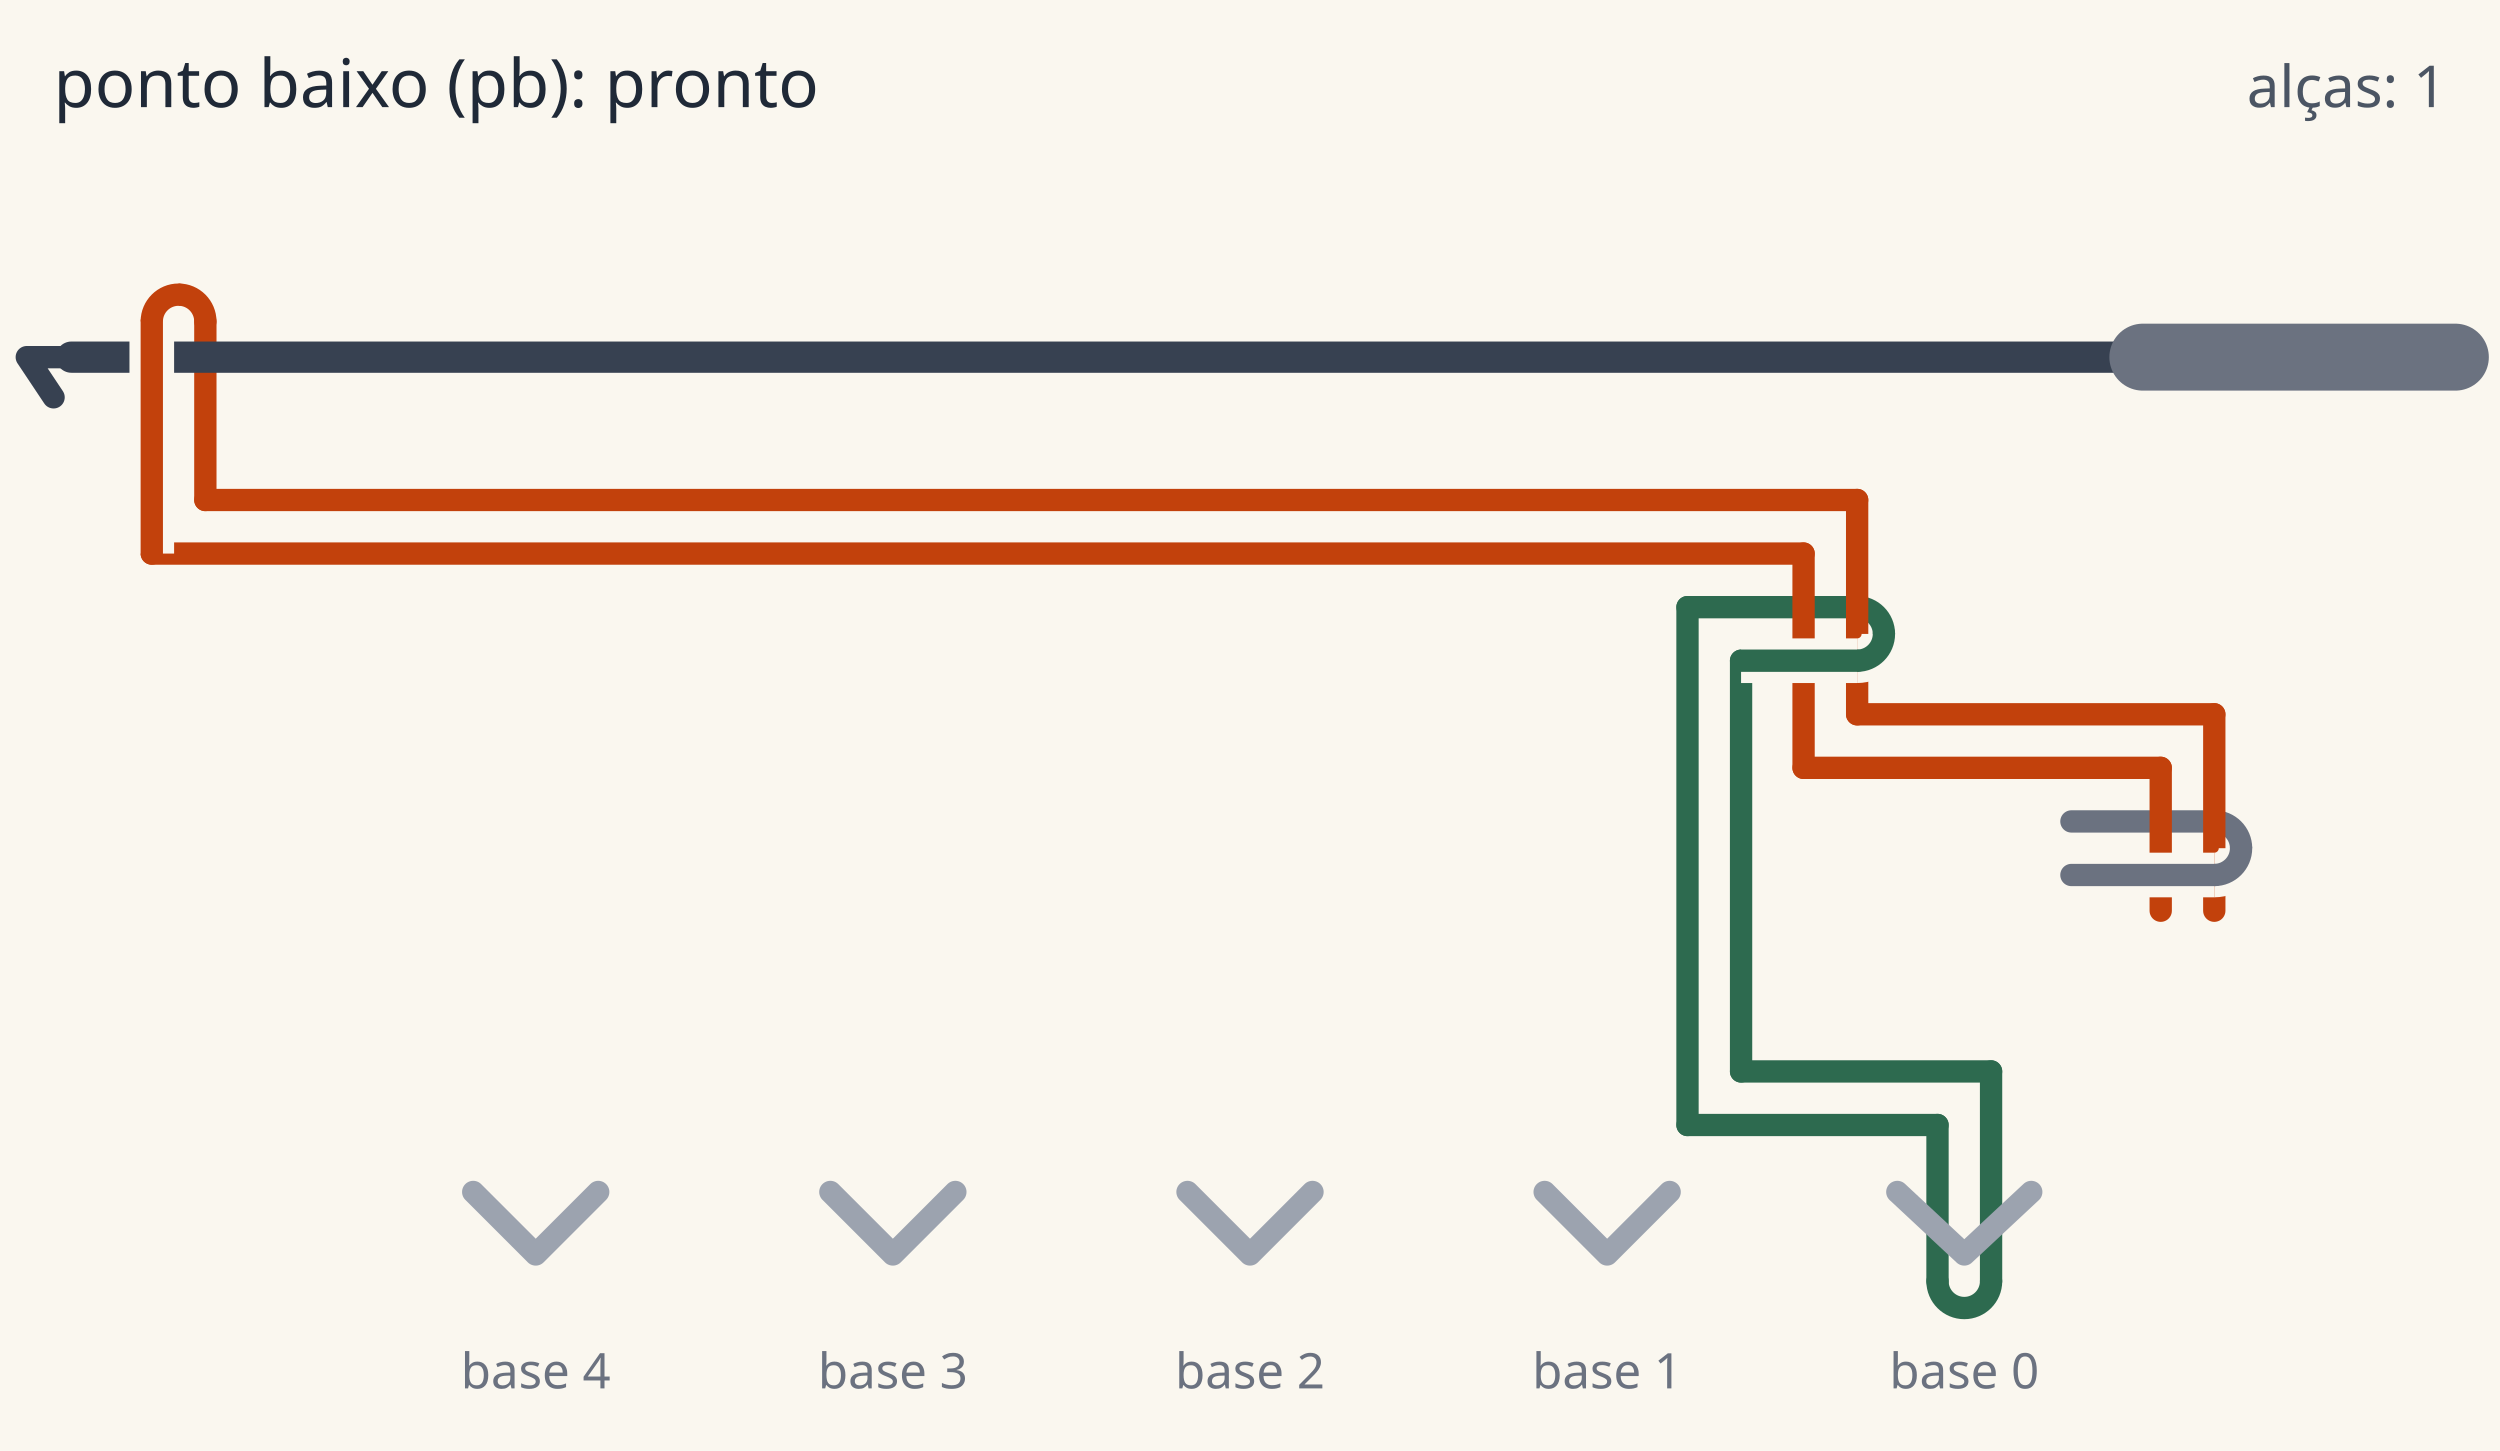
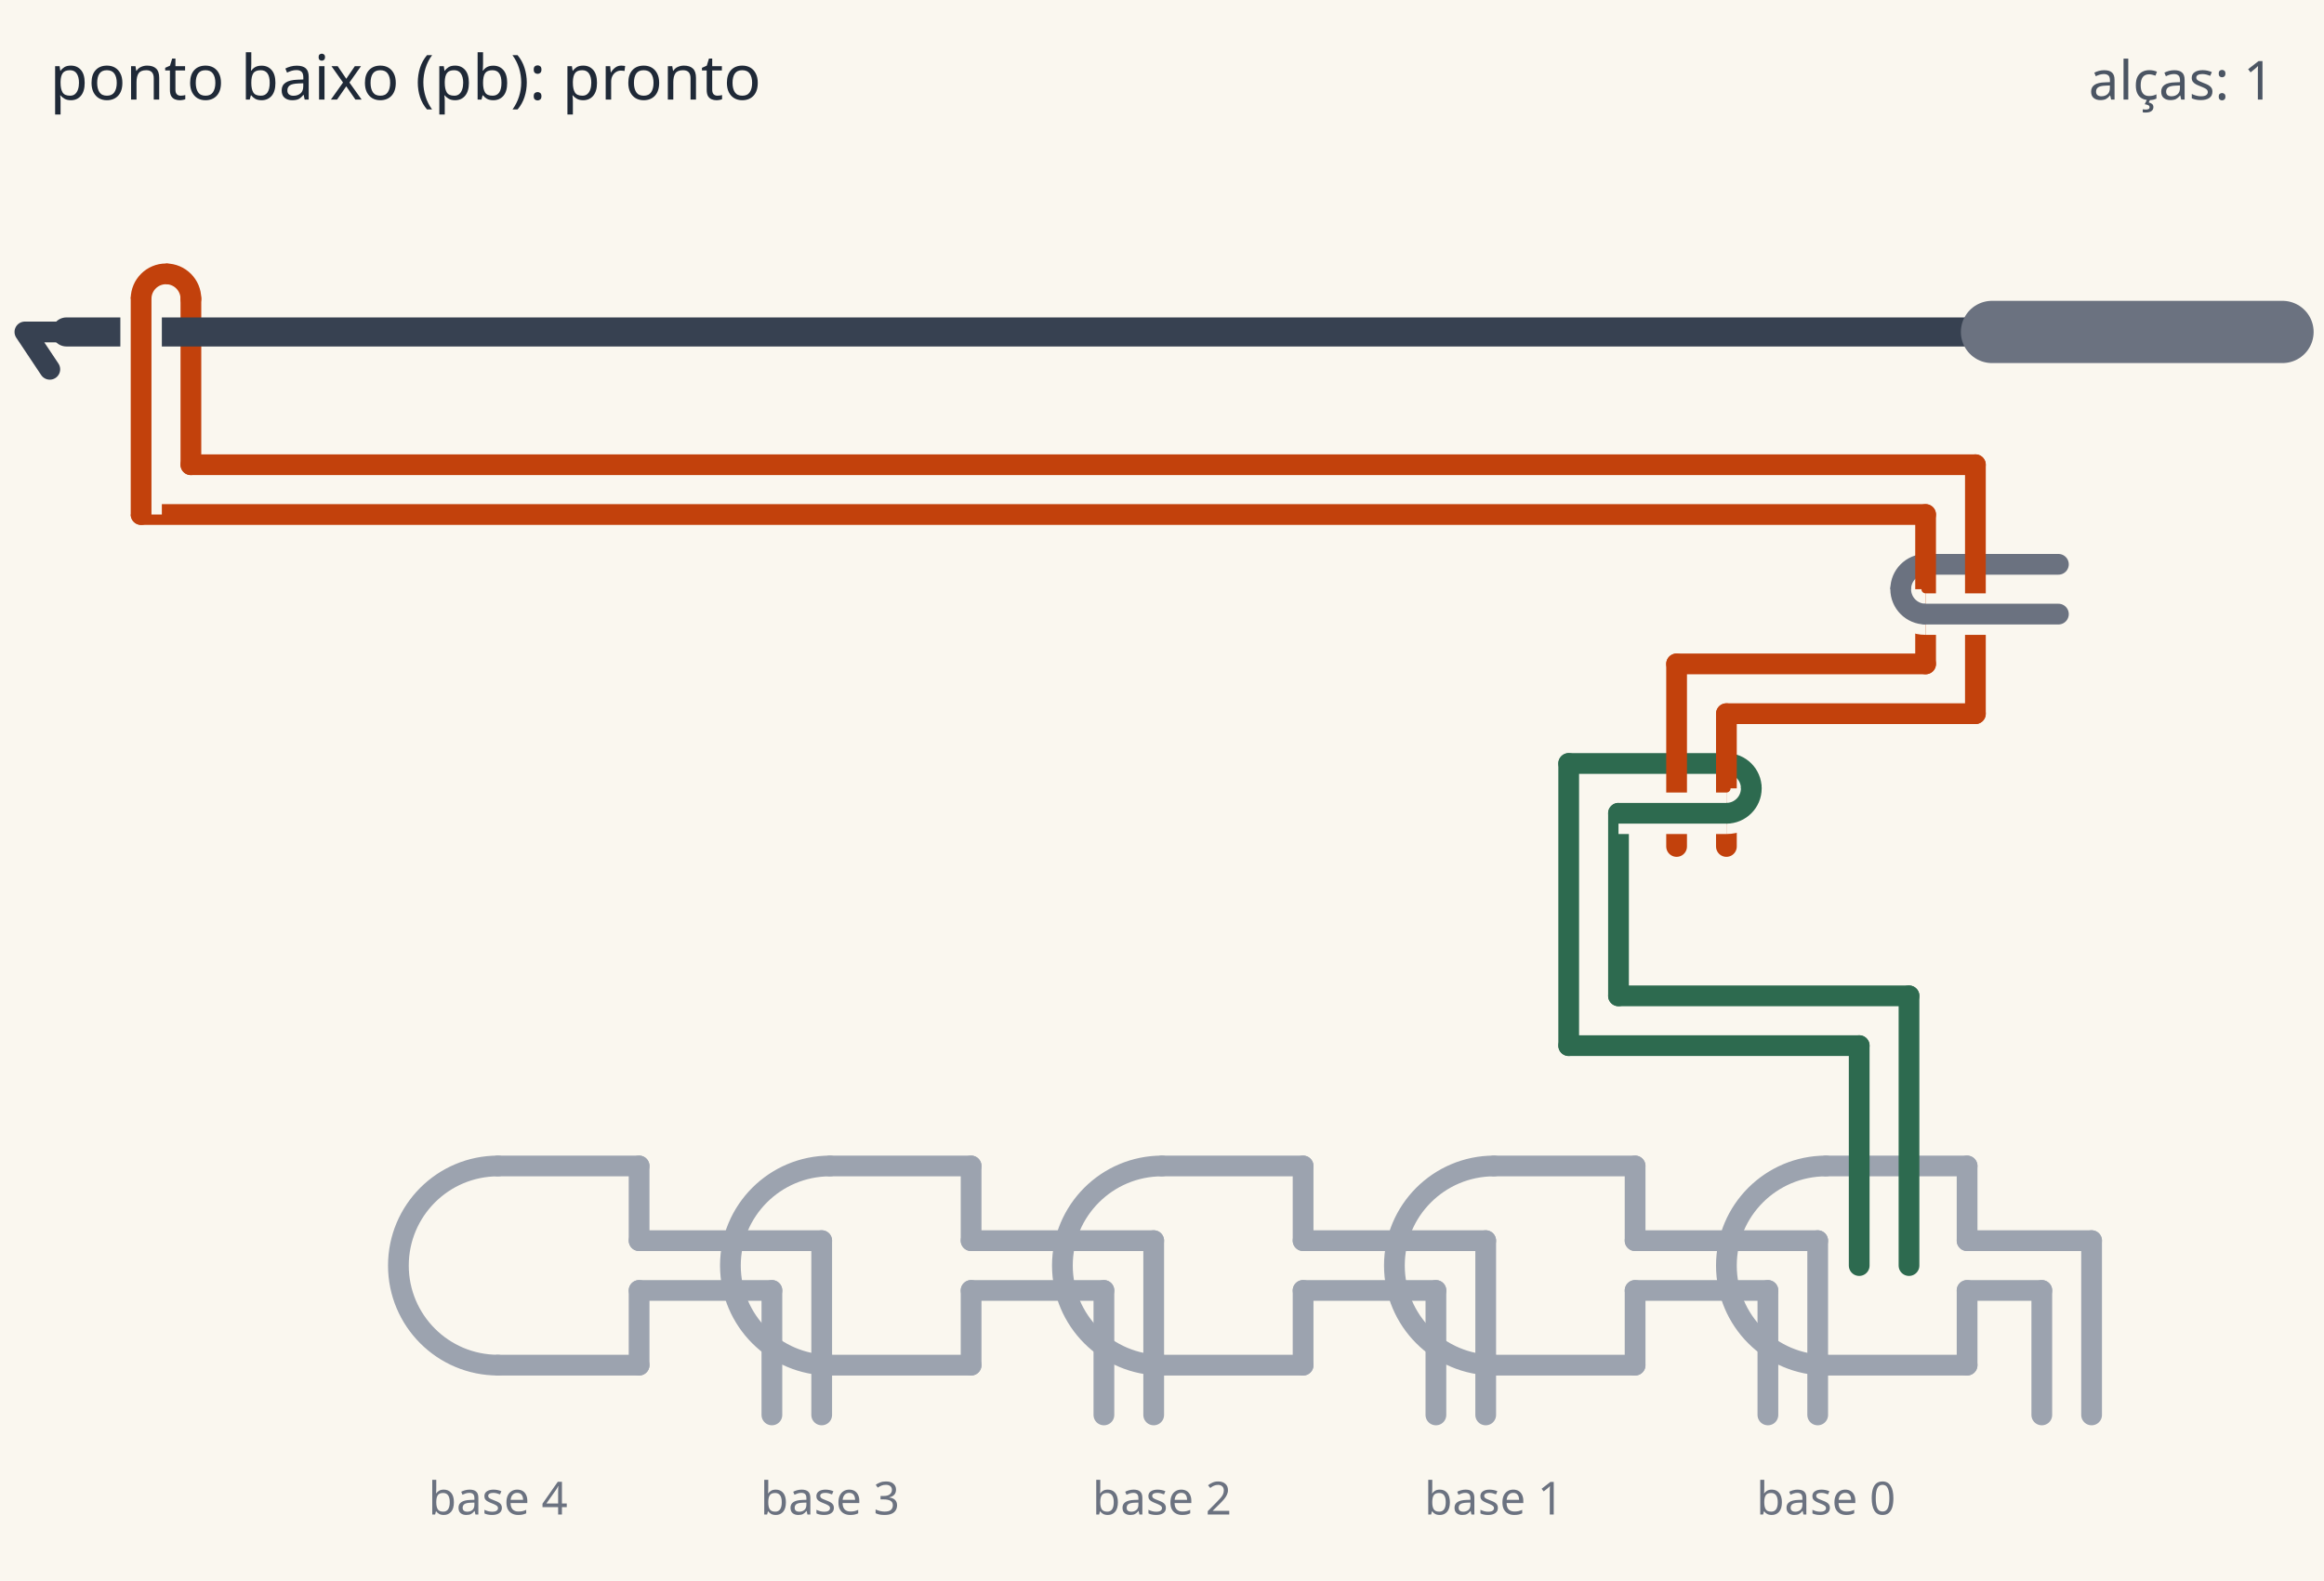
- <svg xmlns="http://www.w3.org/2000/svg" viewBox="0 0 560.0 325.0" width="560.0" height="325.0" font-family="sans-serif">
+ <svg xmlns="http://www.w3.org/2000/svg" viewBox="0 0 560.0 381.0" width="560.0" height="381.0" font-family="sans-serif">
  <rect width="100%" height="100%" fill="#faf7ef" />
  <text x="12" y="24" font-size="15" fill="#1f2937">ponto baixo (pb): pronto</text>
  <text x="548.0" y="24" font-size="13" text-anchor="end" fill="#4b5563">alças: 1</text>
-   <text x="440.0" y="311.0" font-size="11" text-anchor="middle" fill="#6b7280">base 0</text>
-   <text x="360.0" y="311.0" font-size="11" text-anchor="middle" fill="#6b7280">base 1</text>
-   <text x="280.0" y="311.0" font-size="11" text-anchor="middle" fill="#6b7280">base 2</text>
-   <text x="200.0" y="311.0" font-size="11" text-anchor="middle" fill="#6b7280">base 3</text>
-   <text x="120.0" y="311.0" font-size="11" text-anchor="middle" fill="#6b7280">base 4</text>
-   <path data-bend="0" data-side="back" d="M 496.0 184.0 A 6 6 0 0 1 502.0 190.0" fill="none" stroke="#6b7280" stroke-width="5" stroke-linecap="round" />
-   <line data-pair="0" data-side="back" data-seg="0" data-loop="0" data-kind="initial" data-on-hook="0" data-part="back" data-cx="496.0" data-cy="190.0" data-hx="483.0" data-hw="19.0" x1="496.0" y1="184.0" x2="464.0" y2="184.0" stroke="#6b7280" stroke-width="5" stroke-linecap="round" />
-   <path data-bend="1" data-side="back" d="M 416.0 136.0 A 6 6 0 0 1 422.0 142.0" fill="none" stroke="#2d6a4f" stroke-width="5" stroke-linecap="round" />
-   <line data-pair="1" data-side="back" data-seg="0" data-loop="1" data-kind="pulled" data-on-hook="0" data-part="back" data-cx="416.0" data-cy="142.0" data-hx="403.0" data-hw="19.0" x1="416.0" y1="136.0" x2="378.0" y2="136.0" stroke="#2d6a4f" stroke-width="5" stroke-linecap="round" />
+   <text x="440.0" y="365.0" font-size="11" text-anchor="middle" fill="#6b7280">base 0</text>
+   <text x="360.0" y="365.0" font-size="11" text-anchor="middle" fill="#6b7280">base 1</text>
+   <text x="280.0" y="365.0" font-size="11" text-anchor="middle" fill="#6b7280">base 2</text>
+   <text x="200.0" y="365.0" font-size="11" text-anchor="middle" fill="#6b7280">base 3</text>
+   <text x="120.0" y="365.0" font-size="11" text-anchor="middle" fill="#6b7280">base 4</text>
+   <path data-bend="0" data-side="back" d="M 464.0 136.0 A 6 6 0 0 0 458.0 142.0" fill="none" stroke="#6b7280" stroke-width="5" stroke-linecap="round" />
+   <line data-pair="0" data-side="back" data-seg="0" data-loop="0" data-kind="initial" data-on-hook="0" data-part="back" data-cx="464.0" data-cy="142.0" data-hx="477.0" data-hw="19.0" x1="464.0" y1="136.0" x2="496.0" y2="136.0" stroke="#6b7280" stroke-width="5" stroke-linecap="round" />
+   <path data-bend="1" data-side="back" d="M 416.0 184.0 A 6 6 0 0 1 422.0 190.0" fill="none" stroke="#2d6a4f" stroke-width="5" stroke-linecap="round" />
+   <line data-pair="1" data-side="back" data-seg="0" data-loop="1" data-kind="pulled" data-on-hook="0" data-part="back" data-cx="416.0" data-cy="190.0" data-hx="403.0" data-hw="19.0" x1="416.0" y1="184.0" x2="378.0" y2="184.0" stroke="#2d6a4f" stroke-width="5" stroke-linecap="round" />
  <path data-bend="2" data-side="back" d="M 46.0 72 A 6 6 0 0 0 40.0 66" fill="none" stroke="#c2410c" stroke-width="5" stroke-linecap="round" />
  <line data-pair="2" data-side="back" data-seg="0" data-strand="2" data-draw="1" data-loop="2" data-kind="yo" data-on-hook="1" data-part="back" data-cx="40.0" data-cy="80" x1="46.0" y1="72.0" x2="46.0" y2="112.0" stroke="#c2410c" stroke-width="5" stroke-linecap="round" />
  <line data-hook="1" x1="544.0" y1="80" x2="16.0" y2="80" stroke="#374151" stroke-width="7" stroke-linecap="round" />
  <line data-hook-handle="1" x1="550.0" y1="80" x2="480.0" y2="80" stroke="#6b7280" stroke-width="15" stroke-linecap="round" />
  <path data-hook-tip="1" d="M 18.0 80 L 6.0 80 L 12.0 89" fill="none" stroke="#374151" stroke-width="5" stroke-linecap="round" stroke-linejoin="round" />
-   <line data-pair="1" data-side="back" data-seg="1" data-leg="1" data-base="0" x1="378.0" y1="136.0" x2="378.0" y2="252.0" stroke="#2d6a4f" stroke-width="5" stroke-linecap="round" />
-   <line data-pair="1" data-side="back" data-seg="2" data-leg="1" data-base="0" x1="378.0" y1="252.0" x2="434.0" y2="252.0" stroke="#2d6a4f" stroke-width="5" stroke-linecap="round" />
-   <line data-pair="1" data-side="back" data-seg="3" data-leg="1" data-base="0" x1="434.0" y1="252.0" x2="434.0" y2="287.0" stroke="#2d6a4f" stroke-width="5" stroke-linecap="round" />
-   <line data-pair="1" data-side="front" data-seg="1" data-leg="1" data-base="0" x1="390.0" y1="148.0" x2="390.0" y2="240.0" stroke="#2d6a4f" stroke-width="5" stroke-linecap="round" />
-   <line data-pair="1" data-side="front" data-seg="2" data-leg="1" data-base="0" x1="390.0" y1="240.0" x2="446.0" y2="240.0" stroke="#2d6a4f" stroke-width="5" stroke-linecap="round" />
-   <line data-pair="1" data-side="front" data-seg="3" data-leg="1" data-base="0" x1="446.0" y1="240.0" x2="446.0" y2="287.0" stroke="#2d6a4f" stroke-width="5" stroke-linecap="round" />
-   <line data-pair="2" data-side="back" data-seg="1" data-strand="2" data-draw="1" x1="46.0" y1="112.0" x2="416.0" y2="112.0" stroke="#c2410c" stroke-width="5" stroke-linecap="round" />
-   <line data-pair="2" data-side="back" data-seg="2" data-strand="2" data-draw="1" data-through="1" x1="416.0" y1="112.0" x2="416.0" y2="160.0" stroke="#c2410c" stroke-width="5" stroke-linecap="round" />
-   <line data-pair="2" data-side="back" data-seg="3" data-strand="2" data-draw="1" x1="416.0" y1="160.0" x2="496.0" y2="160.0" stroke="#c2410c" stroke-width="5" stroke-linecap="round" />
-   <line data-pair="2" data-side="back" data-seg="4" data-strand="2" data-draw="1" data-through="0" x1="496.0" y1="160.0" x2="496.0" y2="204.0" stroke="#c2410c" stroke-width="5" stroke-linecap="round" />
-   <line data-pair="2" data-side="front" data-seg="1" data-strand="2" data-draw="1" x1="34.0" y1="124.0" x2="404.0" y2="124.0" stroke="#c2410c" stroke-width="5" stroke-linecap="round" />
-   <line data-pair="2" data-side="front" data-seg="2" data-strand="2" data-draw="1" data-through="1" x1="404.0" y1="124.0" x2="404.0" y2="172.0" stroke="#c2410c" stroke-width="5" stroke-linecap="round" />
-   <line data-pair="2" data-side="front" data-seg="3" data-strand="2" data-draw="1" x1="404.0" y1="172.0" x2="484.0" y2="172.0" stroke="#c2410c" stroke-width="5" stroke-linecap="round" />
-   <line data-pair="2" data-side="front" data-seg="4" data-strand="2" data-draw="1" data-through="0" x1="484.0" y1="172.0" x2="484.0" y2="204.0" stroke="#c2410c" stroke-width="5" stroke-linecap="round" />
-   <path data-leg-curve="1" data-base="0" d="M 446.0 287.0 A 6 6 0 0 1 434.0 287.0" fill="none" stroke="#2d6a4f" stroke-width="5" stroke-linecap="round" />
-   <path data-base-top="0" data-cx="440.0" data-hw="15.0" d="M 425.0 267.0 L 440.0 281.0 L 455.0 267.0" fill="none" stroke="#9ca3af" stroke-width="5" stroke-linecap="round" stroke-linejoin="round" />
-   <path data-base-top="1" data-cx="360.0" data-hw="14.0" d="M 346.0 267.0 L 360.0 281.0 L 374.0 267.0" fill="none" stroke="#9ca3af" stroke-width="5" stroke-linecap="round" stroke-linejoin="round" />
-   <path data-base-top="2" data-cx="280.0" data-hw="14.0" d="M 266.0 267.0 L 280.0 281.0 L 294.0 267.0" fill="none" stroke="#9ca3af" stroke-width="5" stroke-linecap="round" stroke-linejoin="round" />
-   <path data-base-top="3" data-cx="200.0" data-hw="14.0" d="M 186.0 267.0 L 200.0 281.0 L 214.0 267.0" fill="none" stroke="#9ca3af" stroke-width="5" stroke-linecap="round" stroke-linejoin="round" />
-   <path data-base-top="4" data-cx="120.0" data-hw="14.0" d="M 106.0 267.0 L 120.0 281.0 L 134.0 267.0" fill="none" stroke="#9ca3af" stroke-width="5" stroke-linecap="round" stroke-linejoin="round" />
-   <path d="M 502.0 190.0 A 6 6 0 0 1 496.0 196.0" stroke="#faf7ef" stroke-width="10" stroke-linecap="butt" fill="none" />
-   <path data-bend="0" data-side="front" d="M 502.0 190.0 A 6 6 0 0 1 496.0 196.0" fill="none" stroke="#6b7280" stroke-width="5" stroke-linecap="round" />
-   <line x1="496.0" y1="196.0" x2="464.0" y2="196.0" stroke="#faf7ef" stroke-width="10" stroke-linecap="butt" fill="none" />
-   <line data-pair="0" data-side="front" data-seg="0" data-loop="0" data-kind="initial" data-on-hook="0" data-part="front" data-cx="496.0" data-cy="190.0" data-hx="483.0" data-hw="19.0" x1="496.0" y1="196.0" x2="464.0" y2="196.0" stroke="#6b7280" stroke-width="5" stroke-linecap="round" />
-   <path d="M 422.0 142.0 A 6 6 0 0 1 416.0 148.0" stroke="#faf7ef" stroke-width="10" stroke-linecap="butt" fill="none" />
-   <path data-bend="1" data-side="front" d="M 422.0 142.0 A 6 6 0 0 1 416.0 148.0" fill="none" stroke="#2d6a4f" stroke-width="5" stroke-linecap="round" />
-   <line x1="416.0" y1="148.0" x2="390.0" y2="148.0" stroke="#faf7ef" stroke-width="10" stroke-linecap="butt" fill="none" />
-   <line data-pair="1" data-side="front" data-seg="0" data-loop="1" data-kind="pulled" data-on-hook="0" data-part="front" data-cx="416.0" data-cy="142.0" data-hx="403.0" data-hw="19.0" x1="416.0" y1="148.0" x2="390.0" y2="148.0" stroke="#2d6a4f" stroke-width="5" stroke-linecap="round" />
+   <path data-base-top="0" data-cx="440.0" data-cy="305.0" data-hx="445.0" data-hw="21.0" d="M 440.0 281.0 A 24 24 0 0 0 440.0 329.0" fill="none" stroke="#9ca3af" stroke-width="5" stroke-linecap="round" />
+   <path data-base-top="1" data-cx="360.0" data-cy="305.0" data-hx="365.0" data-hw="21.0" d="M 360.0 281.0 A 24 24 0 0 0 360.0 329.0" fill="none" stroke="#9ca3af" stroke-width="5" stroke-linecap="round" />
+   <path data-base-top="2" data-cx="280.0" data-cy="305.0" data-hx="285.0" data-hw="21.0" d="M 280.0 281.0 A 24 24 0 0 0 280.0 329.0" fill="none" stroke="#9ca3af" stroke-width="5" stroke-linecap="round" />
+   <path data-base-top="3" data-cx="200.0" data-cy="305.0" data-hx="205.0" data-hw="21.0" d="M 200.0 281.0 A 24 24 0 0 0 200.0 329.0" fill="none" stroke="#9ca3af" stroke-width="5" stroke-linecap="round" />
+   <path data-base-top="4" data-cx="120.0" data-cy="305.0" data-hx="125.0" data-hw="21.0" d="M 120.0 281.0 A 24 24 0 0 0 120.0 329.0" fill="none" stroke="#9ca3af" stroke-width="5" stroke-linecap="round" />
+   <line data-base-line="0" data-seg="0" x1="440.0" y1="281.0" x2="474.0" y2="281.0" stroke="#9ca3af" stroke-width="5" stroke-linecap="round" />
+   <line data-base-line="0" data-seg="1" x1="474.0" y1="281.0" x2="474.0" y2="299.0" stroke="#9ca3af" stroke-width="5" stroke-linecap="round" />
+   <line data-base-line="0" data-seg="2" x1="474.0" y1="299.0" x2="504.0" y2="299.0" stroke="#9ca3af" stroke-width="5" stroke-linecap="round" />
+   <line data-base-line="0" data-seg="3" x1="504.0" y1="299.0" x2="504.0" y2="341.0" stroke="#9ca3af" stroke-width="5" stroke-linecap="round" />
+   <line data-base-line="0" data-seg="4" x1="440.0" y1="329.0" x2="474.0" y2="329.0" stroke="#9ca3af" stroke-width="5" stroke-linecap="round" />
+   <line data-base-line="0" data-seg="5" x1="474.0" y1="329.0" x2="474.0" y2="311.0" stroke="#9ca3af" stroke-width="5" stroke-linecap="round" />
+   <line data-base-line="0" data-seg="6" x1="474.0" y1="311.0" x2="492.0" y2="311.0" stroke="#9ca3af" stroke-width="5" stroke-linecap="round" />
+   <line data-base-line="0" data-seg="7" x1="492.0" y1="311.0" x2="492.0" y2="341.0" stroke="#9ca3af" stroke-width="5" stroke-linecap="round" />
+   <line data-base-line="1" data-seg="0" x1="360.0" y1="281.0" x2="394.0" y2="281.0" stroke="#9ca3af" stroke-width="5" stroke-linecap="round" />
+   <line data-base-line="1" data-seg="1" x1="394.0" y1="281.0" x2="394.0" y2="299.0" stroke="#9ca3af" stroke-width="5" stroke-linecap="round" />
+   <line data-base-line="1" data-seg="2" x1="394.0" y1="299.0" x2="438.0" y2="299.0" stroke="#9ca3af" stroke-width="5" stroke-linecap="round" />
+   <line data-base-line="1" data-seg="3" x1="438.0" y1="299.0" x2="438.0" y2="341.0" stroke="#9ca3af" stroke-width="5" stroke-linecap="round" />
+   <line data-base-line="1" data-seg="4" x1="360.0" y1="329.0" x2="394.0" y2="329.0" stroke="#9ca3af" stroke-width="5" stroke-linecap="round" />
+   <line data-base-line="1" data-seg="5" x1="394.0" y1="329.0" x2="394.0" y2="311.0" stroke="#9ca3af" stroke-width="5" stroke-linecap="round" />
+   <line data-base-line="1" data-seg="6" x1="394.0" y1="311.0" x2="426.0" y2="311.0" stroke="#9ca3af" stroke-width="5" stroke-linecap="round" />
+   <line data-base-line="1" data-seg="7" x1="426.0" y1="311.0" x2="426.0" y2="341.0" stroke="#9ca3af" stroke-width="5" stroke-linecap="round" />
+   <line data-base-line="2" data-seg="0" x1="280.0" y1="281.0" x2="314.0" y2="281.0" stroke="#9ca3af" stroke-width="5" stroke-linecap="round" />
+   <line data-base-line="2" data-seg="1" x1="314.0" y1="281.0" x2="314.0" y2="299.0" stroke="#9ca3af" stroke-width="5" stroke-linecap="round" />
+   <line data-base-line="2" data-seg="2" x1="314.0" y1="299.0" x2="358.0" y2="299.0" stroke="#9ca3af" stroke-width="5" stroke-linecap="round" />
+   <line data-base-line="2" data-seg="3" x1="358.0" y1="299.0" x2="358.0" y2="341.0" stroke="#9ca3af" stroke-width="5" stroke-linecap="round" />
+   <line data-base-line="2" data-seg="4" x1="280.0" y1="329.0" x2="314.0" y2="329.0" stroke="#9ca3af" stroke-width="5" stroke-linecap="round" />
+   <line data-base-line="2" data-seg="5" x1="314.0" y1="329.0" x2="314.0" y2="311.0" stroke="#9ca3af" stroke-width="5" stroke-linecap="round" />
+   <line data-base-line="2" data-seg="6" x1="314.0" y1="311.0" x2="346.0" y2="311.0" stroke="#9ca3af" stroke-width="5" stroke-linecap="round" />
+   <line data-base-line="2" data-seg="7" x1="346.0" y1="311.0" x2="346.0" y2="341.0" stroke="#9ca3af" stroke-width="5" stroke-linecap="round" />
+   <line data-base-line="3" data-seg="0" x1="200.0" y1="281.0" x2="234.0" y2="281.0" stroke="#9ca3af" stroke-width="5" stroke-linecap="round" />
+   <line data-base-line="3" data-seg="1" x1="234.0" y1="281.0" x2="234.0" y2="299.0" stroke="#9ca3af" stroke-width="5" stroke-linecap="round" />
+   <line data-base-line="3" data-seg="2" x1="234.0" y1="299.0" x2="278.0" y2="299.0" stroke="#9ca3af" stroke-width="5" stroke-linecap="round" />
+   <line data-base-line="3" data-seg="3" x1="278.0" y1="299.0" x2="278.0" y2="341.0" stroke="#9ca3af" stroke-width="5" stroke-linecap="round" />
+   <line data-base-line="3" data-seg="4" x1="200.0" y1="329.0" x2="234.0" y2="329.0" stroke="#9ca3af" stroke-width="5" stroke-linecap="round" />
+   <line data-base-line="3" data-seg="5" x1="234.0" y1="329.0" x2="234.0" y2="311.0" stroke="#9ca3af" stroke-width="5" stroke-linecap="round" />
+   <line data-base-line="3" data-seg="6" x1="234.0" y1="311.0" x2="266.0" y2="311.0" stroke="#9ca3af" stroke-width="5" stroke-linecap="round" />
+   <line data-base-line="3" data-seg="7" x1="266.0" y1="311.0" x2="266.0" y2="341.0" stroke="#9ca3af" stroke-width="5" stroke-linecap="round" />
+   <line data-base-line="4" data-seg="0" x1="120.0" y1="281.0" x2="154.0" y2="281.0" stroke="#9ca3af" stroke-width="5" stroke-linecap="round" />
+   <line data-base-line="4" data-seg="1" x1="154.0" y1="281.0" x2="154.0" y2="299.0" stroke="#9ca3af" stroke-width="5" stroke-linecap="round" />
+   <line data-base-line="4" data-seg="2" x1="154.0" y1="299.0" x2="198.0" y2="299.0" stroke="#9ca3af" stroke-width="5" stroke-linecap="round" />
+   <line data-base-line="4" data-seg="3" x1="198.0" y1="299.0" x2="198.0" y2="341.0" stroke="#9ca3af" stroke-width="5" stroke-linecap="round" />
+   <line data-base-line="4" data-seg="4" x1="120.0" y1="329.0" x2="154.0" y2="329.0" stroke="#9ca3af" stroke-width="5" stroke-linecap="round" />
+   <line data-base-line="4" data-seg="5" x1="154.0" y1="329.0" x2="154.0" y2="311.0" stroke="#9ca3af" stroke-width="5" stroke-linecap="round" />
+   <line data-base-line="4" data-seg="6" x1="154.0" y1="311.0" x2="186.0" y2="311.0" stroke="#9ca3af" stroke-width="5" stroke-linecap="round" />
+   <line data-base-line="4" data-seg="7" x1="186.0" y1="311.0" x2="186.0" y2="341.0" stroke="#9ca3af" stroke-width="5" stroke-linecap="round" />
+   <line data-pair="1" data-side="back" data-seg="1" data-leg="1" data-base="0" x1="378.0" y1="184.0" x2="378.0" y2="252.0" stroke="#2d6a4f" stroke-width="5" stroke-linecap="round" />
+   <line data-pair="1" data-side="back" data-seg="2" data-leg="1" data-base="0" x1="378.0" y1="252.0" x2="448.0" y2="252.0" stroke="#2d6a4f" stroke-width="5" stroke-linecap="round" />
+   <line data-pair="1" data-side="back" data-seg="3" data-leg="1" data-base="0" x1="448.0" y1="252.0" x2="448.0" y2="305.0" stroke="#2d6a4f" stroke-width="5" stroke-linecap="round" />
+   <line data-pair="1" data-side="front" data-seg="1" data-leg="1" data-base="0" x1="390.0" y1="196.0" x2="390.0" y2="240.0" stroke="#2d6a4f" stroke-width="5" stroke-linecap="round" />
+   <line data-pair="1" data-side="front" data-seg="2" data-leg="1" data-base="0" x1="390.0" y1="240.0" x2="460.0" y2="240.0" stroke="#2d6a4f" stroke-width="5" stroke-linecap="round" />
+   <line data-pair="1" data-side="front" data-seg="3" data-leg="1" data-base="0" x1="460.0" y1="240.0" x2="460.0" y2="305.0" stroke="#2d6a4f" stroke-width="5" stroke-linecap="round" />
+   <line data-pair="2" data-side="back" data-seg="1" data-strand="2" data-draw="1" x1="46.0" y1="112.0" x2="476.0" y2="112.0" stroke="#c2410c" stroke-width="5" stroke-linecap="round" />
+   <line data-pair="2" data-side="back" data-seg="2" data-strand="2" data-draw="1" data-through="0" x1="476.0" y1="112.0" x2="476.0" y2="172.0" stroke="#c2410c" stroke-width="5" stroke-linecap="round" />
+   <line data-pair="2" data-side="back" data-seg="3" data-strand="2" data-draw="1" x1="476.0" y1="172.0" x2="416.0" y2="172.0" stroke="#c2410c" stroke-width="5" stroke-linecap="round" />
+   <line data-pair="2" data-side="back" data-seg="4" data-strand="2" data-draw="1" data-through="1" x1="416.0" y1="172.0" x2="416.0" y2="204.0" stroke="#c2410c" stroke-width="5" stroke-linecap="round" />
+   <line data-pair="2" data-side="front" data-seg="1" data-strand="2" data-draw="1" x1="34.0" y1="124.0" x2="464.0" y2="124.0" stroke="#c2410c" stroke-width="5" stroke-linecap="round" />
+   <line data-pair="2" data-side="front" data-seg="2" data-strand="2" data-draw="1" data-through="0" x1="464.0" y1="124.0" x2="464.0" y2="160.0" stroke="#c2410c" stroke-width="5" stroke-linecap="round" />
+   <line data-pair="2" data-side="front" data-seg="3" data-strand="2" data-draw="1" x1="464.0" y1="160.0" x2="404.0" y2="160.0" stroke="#c2410c" stroke-width="5" stroke-linecap="round" />
+   <line data-pair="2" data-side="front" data-seg="4" data-strand="2" data-draw="1" data-through="1" x1="404.0" y1="160.0" x2="404.0" y2="204.0" stroke="#c2410c" stroke-width="5" stroke-linecap="round" />
+   <path d="M 458.0 142.0 A 6 6 0 0 0 464.0 148.0" stroke="#faf7ef" stroke-width="10" stroke-linecap="butt" fill="none" />
+   <path data-bend="0" data-side="front" d="M 458.0 142.0 A 6 6 0 0 0 464.0 148.0" fill="none" stroke="#6b7280" stroke-width="5" stroke-linecap="round" />
+   <line x1="464.0" y1="148.0" x2="496.0" y2="148.0" stroke="#faf7ef" stroke-width="10" stroke-linecap="butt" fill="none" />
+   <line data-pair="0" data-side="front" data-seg="0" data-loop="0" data-kind="initial" data-on-hook="0" data-part="front" data-cx="464.0" data-cy="142.0" data-hx="477.0" data-hw="19.0" x1="464.0" y1="148.0" x2="496.0" y2="148.0" stroke="#6b7280" stroke-width="5" stroke-linecap="round" />
+   <path d="M 422.0 190.0 A 6 6 0 0 1 416.0 196.0" stroke="#faf7ef" stroke-width="10" stroke-linecap="butt" fill="none" />
+   <path data-bend="1" data-side="front" d="M 422.0 190.0 A 6 6 0 0 1 416.0 196.0" fill="none" stroke="#2d6a4f" stroke-width="5" stroke-linecap="round" />
+   <line x1="416.0" y1="196.0" x2="390.0" y2="196.0" stroke="#faf7ef" stroke-width="10" stroke-linecap="butt" fill="none" />
+   <line data-pair="1" data-side="front" data-seg="0" data-loop="1" data-kind="pulled" data-on-hook="0" data-part="front" data-cx="416.0" data-cy="190.0" data-hx="403.0" data-hw="19.0" x1="416.0" y1="196.0" x2="390.0" y2="196.0" stroke="#2d6a4f" stroke-width="5" stroke-linecap="round" />
  <path d="M 40.0 66 A 6 6 0 0 0 34.0 72" stroke="#faf7ef" stroke-width="10" stroke-linecap="butt" fill="none" />
  <path data-bend="2" data-side="front" d="M 40.0 66 A 6 6 0 0 0 34.0 72" fill="none" stroke="#c2410c" stroke-width="5" stroke-linecap="round" />
  <line x1="34.0" y1="72.0" x2="34.0" y2="124.0" stroke="#faf7ef" stroke-width="10" stroke-linecap="butt" fill="none" />
  <line data-pair="2" data-side="front" data-seg="0" data-strand="2" data-draw="1" data-loop="2" data-kind="yo" data-on-hook="1" data-part="front" data-cx="40.0" data-cy="80" x1="34.0" y1="72.0" x2="34.0" y2="124.0" stroke="#c2410c" stroke-width="5" stroke-linecap="round" />
</svg>
